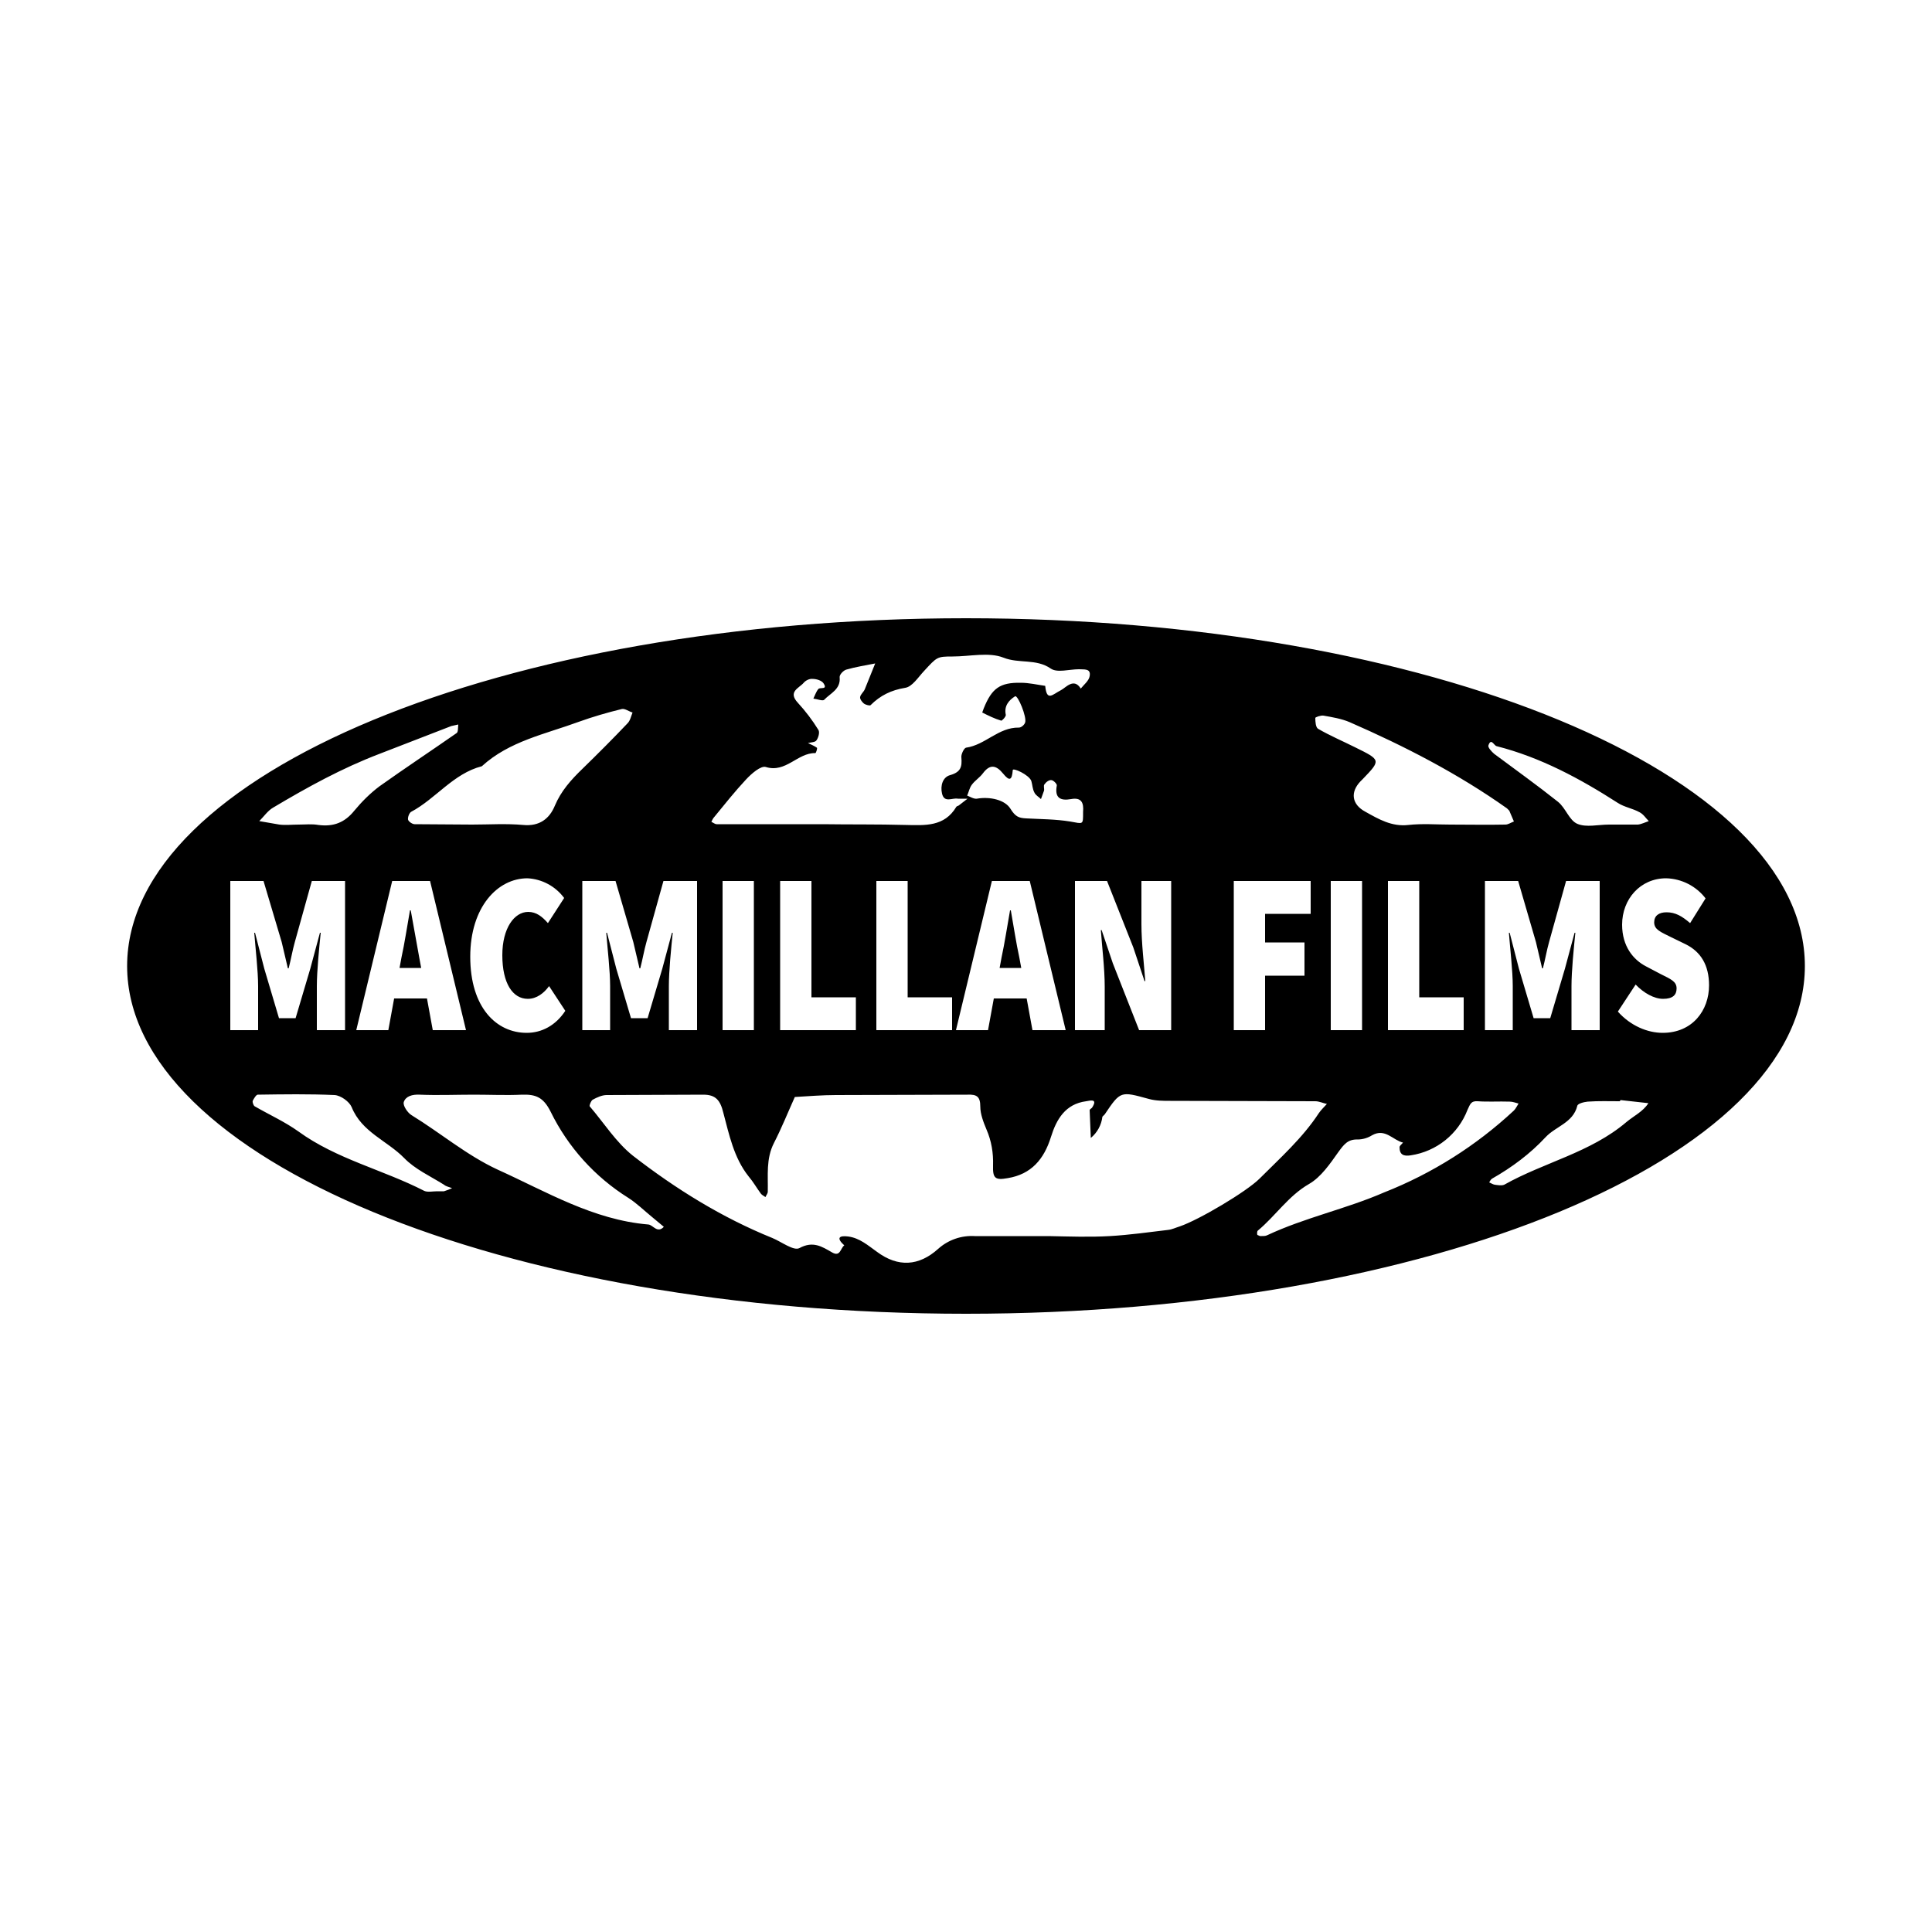
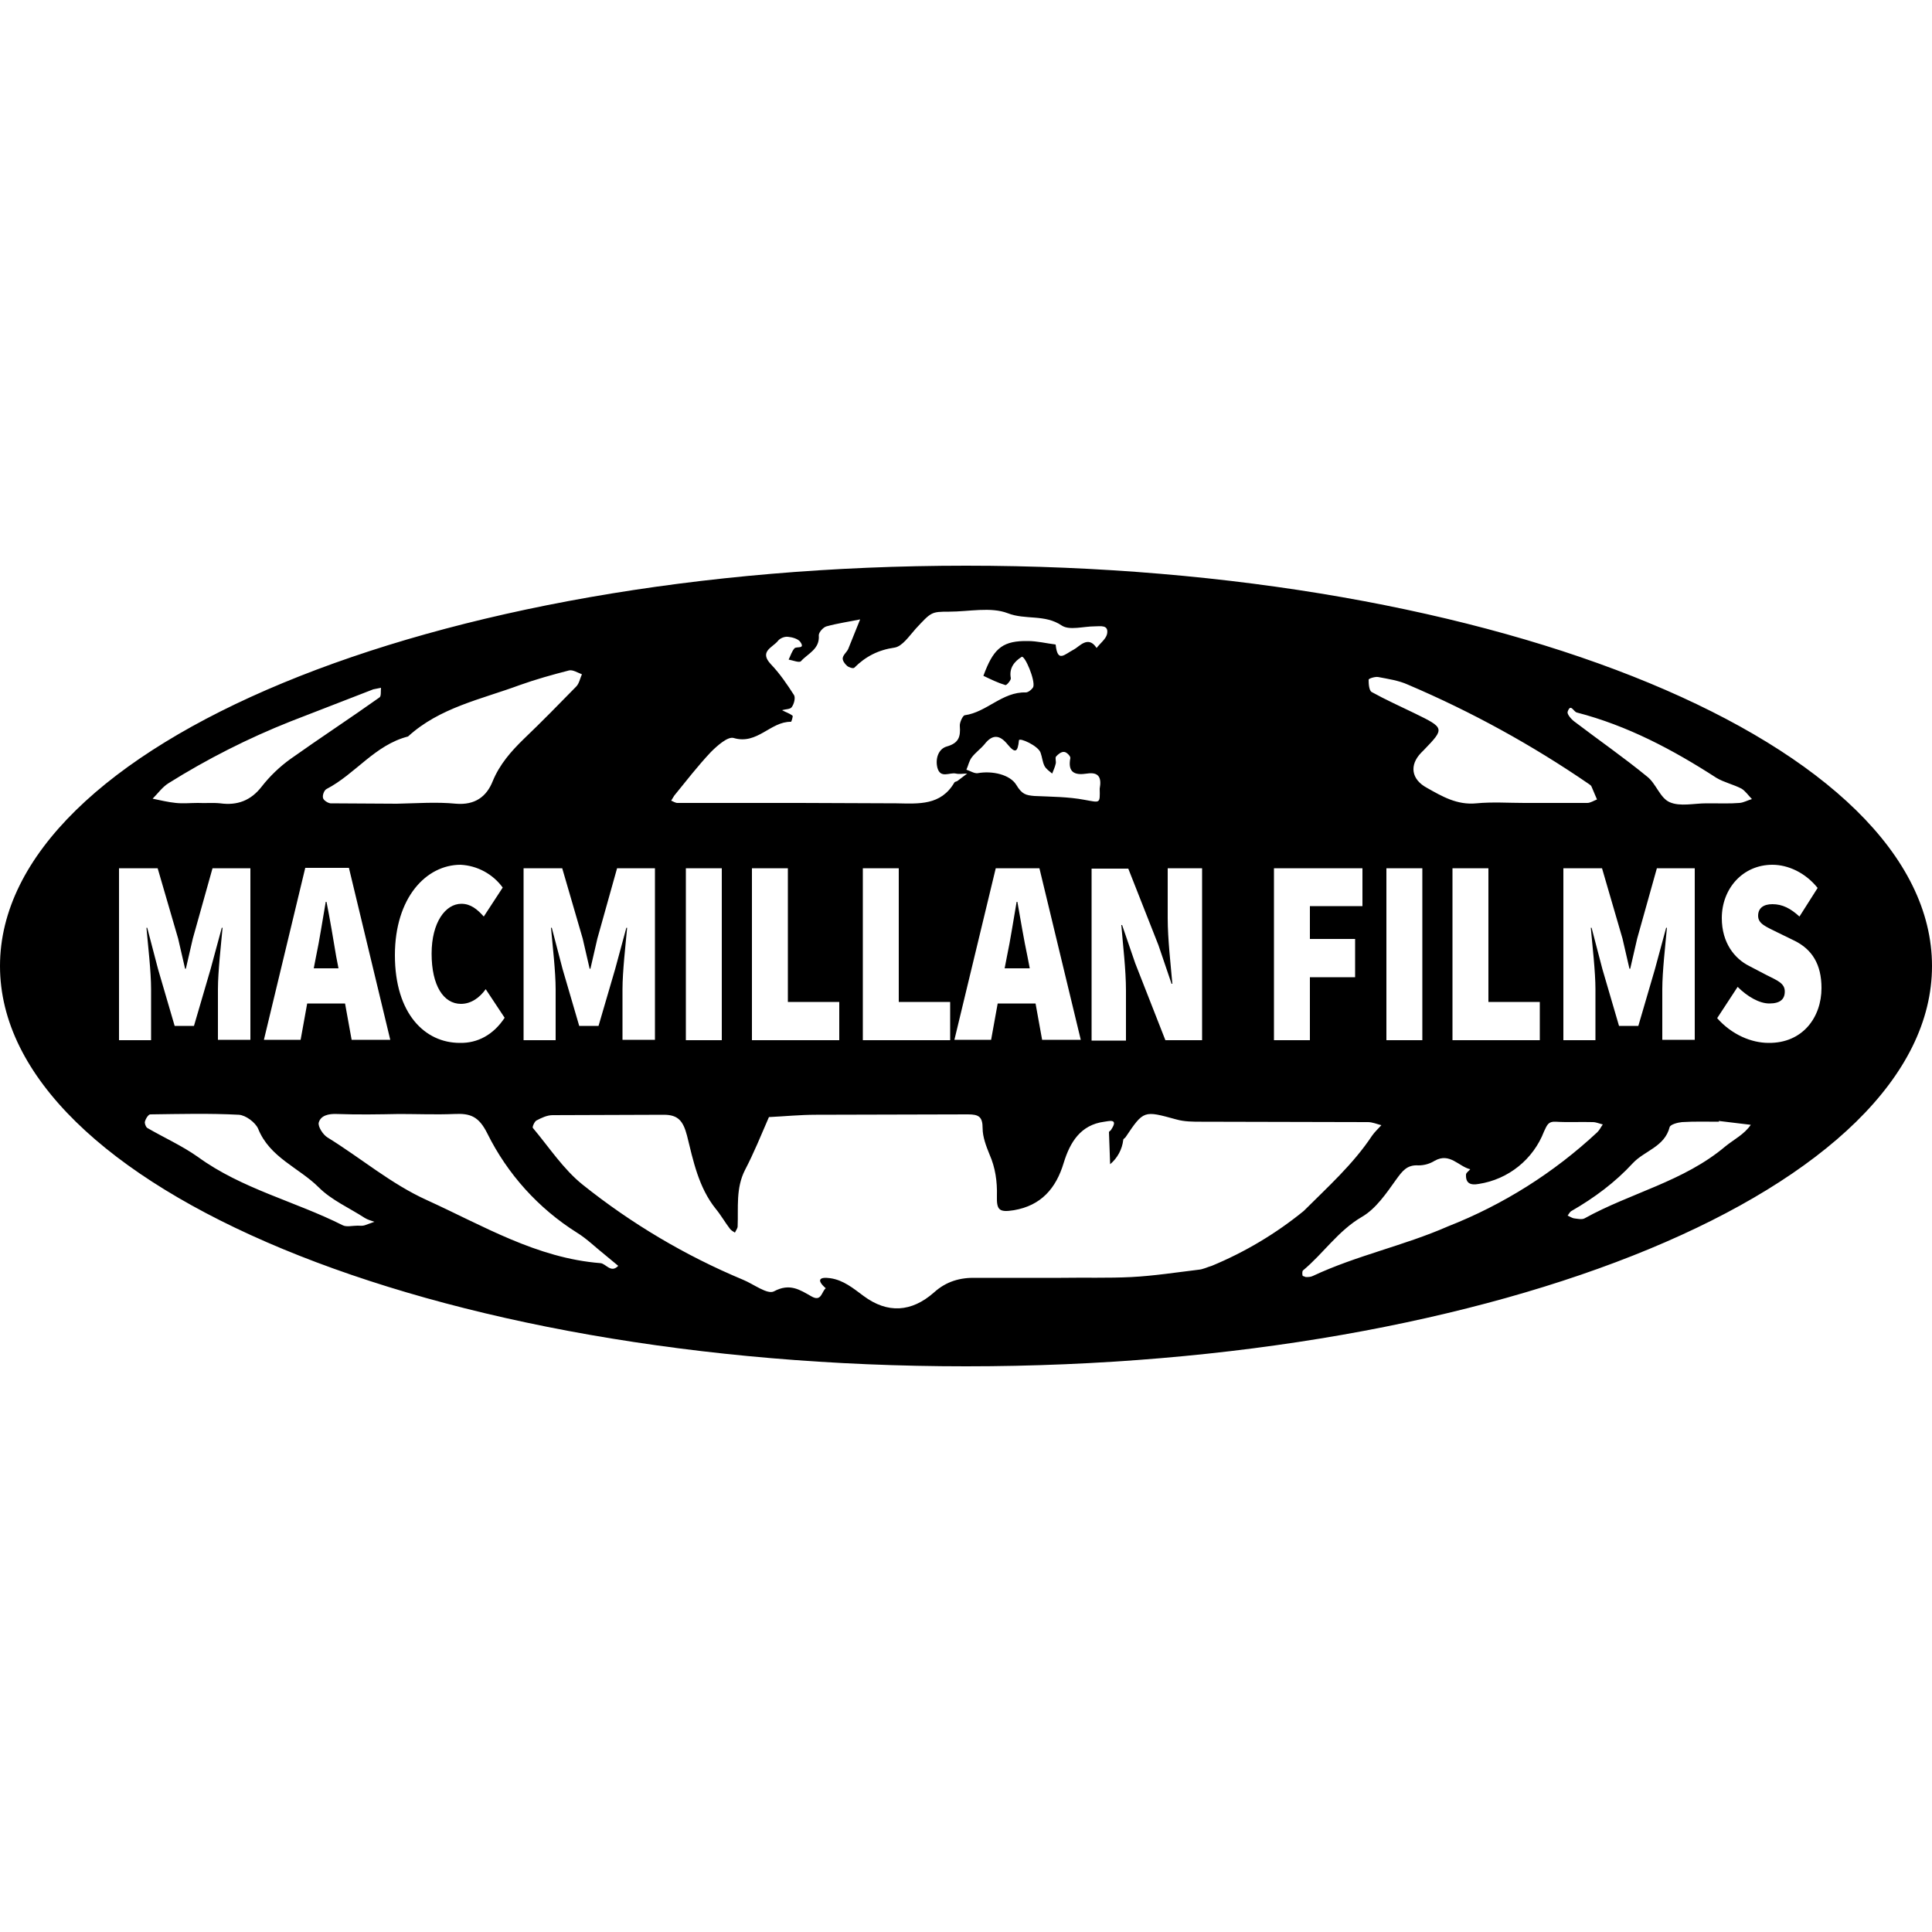
<svg xmlns="http://www.w3.org/2000/svg" viewBox="0 0 500 500">
-   <path d="M263.8 247.8l.5 2.7h-5.6l.5-2.7c.8-3.7 1.5-8.3 2.2-12.2h.2c.7 3.9 1.4 8.6 2.2 12.2zm-157.5-12.2h-.2c-.7 3.9-1.4 8.6-2.2 12.2l-.5 2.7h5.6l-.5-2.7-2.2-12.2zM467.1 250c0 49.7-97.2 90-217.1 90S32.9 299.7 32.9 250s97.2-90 217.1-90 217.1 40.3 217.1 90zM89.3 228h-8.6l-4.4 15.8c-.6 2.1-1 4.5-1.6 6.8h-.2l-1.6-6.8-4.7-15.8h-8.6v38.6h7.2v-11.4c0-3.9-.7-9.9-1-13.8h.2l2.4 9.3 3.8 12.8h4.3l3.8-12.8 2.5-9.3h.2c-.4 3.9-1 9.9-1 13.8v11.4h7.3V228zm31.3 38.6l-9.3-38.6h-9.8l-9.3 38.6h8.3l1.5-8.2h8.5l1.5 8.2h8.6zm25.7-5l-4.2-6.4c-1.3 1.8-3.2 3.3-5.5 3.3-3.9 0-6.6-4-6.6-11.3 0-7 3.1-11.2 6.7-11.2 2.1 0 3.6 1.2 5.1 2.9l4.2-6.5a12.6 12.6 0 0 0-9.5-5.1c-7.7 0-14.8 7.4-14.8 20.3 0 13.2 6.8 19.7 14.6 19.7 3.9 0 7.5-1.9 10-5.7zm34-33.6h-8.6l-4.4 15.8c-.6 2.1-1 4.5-1.6 6.8h-.2l-1.6-6.8-4.6-15.8h-8.6v38.6h7.2v-11.4c0-3.9-.7-9.9-1-13.8h.2l2.4 9.3 3.8 12.8h4.3l3.8-12.8 2.5-9.3h.2c-.4 3.9-1 9.9-1 13.8v11.4h7.3V228zm14.8 0H187v38.6h8.1V228zm26.5 30.1H210V228h-8.1v38.6h19.6v-8.5zm24.9 0h-11.6V228h-8.1v38.6h19.6v-8.5zm29.3 8.5l-9.3-38.6h-9.8l-9.3 38.6h8.3l1.5-8.2h8.5l1.5 8.2h8.6zm27.3-38.6h-7.7v11.2c0 4.8.7 10.6 1 14.7h-.2l-2.9-8.7-6.8-17.2h-8.3v38.6h7.7v-11.2c0-4.8-.7-10.3-1-14.7h.2l2.9 8.6 6.8 17.3h8.3V228zm36.1 0h-19.9v38.6h8.1v-14.1h10.2v-8.6h-10.2v-7.4h11.8V228zm13.3 0h-8.1v38.6h8.1V228zm26.4 30.1h-11.6V228h-8.1v38.6h19.6v-8.5zm35-30.1h-8.6l-4.4 15.8c-.6 2.1-1 4.5-1.6 6.8h-.2l-1.6-6.8-4.6-15.8h-8.6v38.6h7.2v-11.4c0-3.9-.7-9.9-1-13.8h.2l2.4 9.3 3.8 12.8h4.3l3.8-12.8 2.5-9.3h.2c-.4 3.9-1 9.9-1 13.8v11.4h7.3V228zm28.4 27c0-5.3-2.2-8.7-6-10.6l-3.7-1.8c-2.8-1.4-4.5-2-4.5-3.9 0-1.7 1.2-2.6 3.2-2.6 2.3 0 4 1 6.1 2.8l4-6.4a13.3 13.3 0 0 0-10.2-5.2c-6.7 0-11.4 5.4-11.4 12 0 5.6 2.9 9.1 6.2 10.8l3.8 2c2.6 1.3 4.1 1.9 4.1 3.7 0 1.7-1 2.7-3.5 2.7-2.3 0-5-1.5-7.1-3.7l-4.6 7c3.3 3.7 7.7 5.5 11.6 5.5 7.7 0 12-5.8 12-12.3zm-155.1 64.9c5.1-.3 10.1-1 15.1-1.6 1-.1 2-.6 3-.9 5-1.7 17.3-9 20.7-12.4 5.4-5.4 11.1-10.5 15.3-16.9.6-.9 1.4-1.6 2.1-2.4-1-.2-2-.7-3-.7l-37.5-.1c-1.9 0-3.8 0-5.6-.5-7.3-2-7.3-2.1-11.4 4l-.6.6a8.4 8.4 0 0 1-3 5.5l-.3-7.2c0-.2.4-.4.6-.6 1.7-2.6-.7-1.8-1.5-1.7-5.4.7-7.7 4.7-9.1 9.2-1.8 5.8-5.1 9.7-11.2 10.7-3.3.6-3.9 0-3.8-3.3.1-3.2-.4-6.3-1.7-9.3-.8-1.9-1.6-4-1.6-5.9 0-2.6-.9-3.2-3.3-3.1l-34.1.1c-3.5 0-7.1.3-10.6.5-1.8 4-3.4 8-5.4 11.9-2.1 4.1-1.5 8.4-1.6 12.6 0 .5-.4.9-.6 1.4-.4-.3-.9-.5-1.2-.9-1.1-1.5-2-3.1-3.2-4.5-3.8-4.8-5-10.8-6.5-16.4-.8-3.3-2-4.7-5.2-4.7l-25 .1c-1.2 0-2.5.6-3.6 1.2-.4.2-.9 1.4-.8 1.7 3.7 4.3 6.8 9.3 11.2 12.8 11.1 8.6 23 16 36.1 21.3 2.4 1 5.5 3.4 7 2.6 3.5-1.9 5.8-.4 8.4 1.1 2.2 1.3 2.2-1.1 3.2-1.8-2.1-1.9-1.4-2.6 1-2.3 3 .4 5.1 2.3 7.5 4 5.4 4 10.8 3.7 15.8-.8a13 13 0 0 1 9.5-3.3h19.1c5.3.1 10.5.3 15.8 0zm-52.8-106.4c5 .1 10 .5 13.1-4.7.1-.2.5-.2.7-.4l2.2-1.7h-2.5c-1.4-.3-3.5 1.2-4.1-1.3-.5-2.1.2-4.3 2.1-4.8 2.8-.8 3.1-2.2 2.9-4.6-.1-.8.7-2.4 1.2-2.5 5-.7 8.4-5.3 13.7-5.2.6 0 1.4-.7 1.6-1.3.5-1.4-1.9-7.2-2.6-6.8-1.6 1-2.9 2.5-2.4 4.8.1.4-1 1.6-1.2 1.5-1.7-.5-3.3-1.3-4.9-2.1l.4-1.1c2.1-5.2 4.2-6.7 9.6-6.6 2.1 0 4.2.5 6.3.8.4 4.2 1.9 2.2 4.1 1.1 1.2-.6 3.3-3.3 5.1-.4.8-1 2.1-2 2.3-3.2.4-2.1-1.5-1.7-2.8-1.8-2.5 0-5.6 1-7.3-.2-3.8-2.6-8.2-1.2-12.2-2.8-3.8-1.5-8.7-.3-13.2-.3-4 0-4 .1-7.4 3.8-1.5 1.6-3 4-4.8 4.3-3.7.6-6.5 2-9 4.5-.2.2-1.3-.1-1.7-.4-.5-.4-1.1-1.2-1-1.7.1-.7.9-1.3 1.2-2l2.7-6.7c-2.5.5-5.1.9-7.5 1.6-.7.2-1.8 1.3-1.7 2 .3 3.1-2.4 4.1-4 5.8-.4.4-1.8-.2-2.8-.3.4-.8.7-1.8 1.3-2.5.5-.5 2.5.3 1.3-1.5-.5-.7-1.8-1.1-2.8-1.1-.8-.1-1.8.4-2.3 1-1.2 1.4-4.2 2.3-1.5 5.2a46 46 0 0 1 5.3 7c.4.6 0 2-.5 2.7-.3.5-1.4.5-2.2.7.8.4 1.6.7 2.3 1.2.2.1-.2 1.4-.4 1.4-4.6-.1-7.6 5.2-12.8 3.6-1.3-.4-3.7 1.7-5.1 3.2-2.9 3.1-5.6 6.5-8.3 9.8-.3.3-.5.8-.7 1.2.5.2.9.6 1.4.6h27.4c7.1.1 14.3 0 21.5.2zm-125.8 69.8c-1.9-.1-3.6.4-4.1 1.9-.3.9 1 2.8 2 3.4 7.5 4.6 14.3 10.4 22.3 14.1 12.6 5.7 24.7 13 39 14.2 1.2.1 2.3 2.4 4 .6l-3-2.5c-2.1-1.7-4-3.6-6.2-5a54.7 54.7 0 0 1-20.1-22.3c-1.9-3.8-3.9-4.5-7.4-4.4-4.1.2-8.3 0-12.4 0-4.7 0-9.4.2-14.1 0zm26.8-69.8c4.2.4 6.8-1.6 8.2-5 1.6-3.8 4.2-6.7 7.1-9.5 4-3.9 7.9-7.8 11.7-11.8.7-.7.9-1.8 1.3-2.8-1-.3-2-1.1-2.8-.9-3.7.9-7.5 2-11.1 3.3-8.7 3.2-18 5-25.1 11.5-7.4 1.9-11.9 8.4-18.3 11.8-.5.3-.9 1.4-.8 2 .1.5 1.1 1.2 1.7 1.2l14.9.1c4.3 0 8.8-.3 13.2.1zm254.2-.1c.7 0 1.4-.5 2.2-.8l-1.2-2.8-.6-.6c-12.7-9-26.5-16.1-40.7-22.3-2.1-.9-4.5-1.3-6.8-1.7-.7-.1-2.1.4-2.1.6 0 1 .1 2.4.7 2.8 3.1 1.8 6.4 3.2 9.6 4.8 6.7 3.3 6.7 3.3 2 8.2l-.6.6c-2.7 2.8-2.3 6 1.3 7.9 3.4 1.9 6.8 3.9 11.1 3.4 3.6-.4 7.2-.1 10.8-.1 4.9 0 9.6.1 14.3 0zm-61.7 106.3c9.8-4.6 20.4-6.8 30.3-11.1a106.6 106.6 0 0 0 33.6-21.2c.5-.5.8-1.2 1.2-1.8-.8-.2-1.5-.5-2.3-.5-2.8-.1-5.6.1-8.3-.1-1.7-.1-1.9.7-2.6 2.2a18.7 18.7 0 0 1-14.7 11.8c-1.9.3-2.9-.2-2.9-2.1 0-.4.6-.8.9-1.2-2.6-.6-4.6-3.8-8-1.9a7.2 7.2 0 0 1-3.7 1.1c-2.6-.1-3.6 1.3-5 3.2-2.2 3.1-4.5 6.5-7.6 8.3-5.4 3.1-8.7 8.3-13.3 12.1-.2.2-.2.8-.1 1.1l.7.3c.8 0 1.4 0 1.8-.2zm-213-11.4a18 18 0 0 0 2.1-.8c-.7-.3-1.5-.4-2.1-.9-3.5-2.2-7.5-4-10.3-6.9-4.4-4.5-11-6.7-13.6-13.2-.6-1.4-2.8-3-4.4-3.1-6.6-.3-13.2-.2-19.9-.1-.4 0-1 1-1.3 1.6-.1.4.2 1.2.5 1.4 3.8 2.2 7.8 4 11.3 6.5 9.9 7.2 21.9 9.9 32.6 15.4.9.4 2.2.1 3.3.1h1.8zm-32.5-94.8c3.9.5 6.8-.6 9.3-3.7 1.9-2.3 4.1-4.5 6.5-6.3 6.6-4.7 13.4-9.2 20-13.8.4-.3.3-1.4.4-2.2l-1.8.4-18.6 7.2c-9.7 3.7-18.6 8.6-27.5 13.9-1.4.8-2.4 2.3-3.6 3.5l5.2.9c1.6.2 3.3 0 5 0 1.8 0 3.4-.2 5.1.1zM419.2 285c-2.8 0-5.5-.1-8.3.1-1 .1-2.6.5-2.7 1.1-1.1 4.4-5.6 5.3-8.2 8.1-4 4.3-8.7 7.8-13.8 10.7-.4.2-.6.7-.8 1 .5.2.9.5 1.4.6.8.1 1.8.3 2.5 0 10.3-5.8 22.3-8.3 31.6-16.2 1.9-1.6 4.3-2.7 5.7-4.9l-7.2-.8-.2.3zm4.7-71.6c.9-.1 1.9-.6 2.8-.9-.8-.8-1.4-1.8-2.4-2.3-1.8-1-3.9-1.3-5.6-2.4-9.8-6.3-20-11.8-31.4-14.7-.7-.2-1.4-2.2-2.1-.2-.2.5.8 1.6 1.5 2.2 5.5 4.1 11.1 8.1 16.5 12.4 2 1.6 2.9 4.8 5 5.7 2.3 1 5.4.2 8.2.2h7.5zm-146.7-6.6c-2.8.5-4.3-.3-3.7-3.5.1-.4-.9-1.4-1.4-1.4-.6-.1-1.4.5-1.8 1.1-.3.3 0 1.1-.1 1.6l-.8 2.2c-.6-.6-1.4-1-1.7-1.7-.5-.9-.5-2-.8-3-.6-1.6-4.8-3.5-4.8-2.8-.2 2.6-.8 3-2.5.9-1.8-2.2-3.4-2.5-5.2-.1-.8 1.1-2.1 1.9-2.9 3-.6.8-.8 1.9-1.2 2.8.8.3 1.7.9 2.5.8 3.4-.6 7.3.3 8.7 2.6 1.3 2.1 2.2 2.4 4.1 2.5 3.8.2 7.6.2 11.3.8 3.5.6 3.4 1 3.4-2.5.2-2.3-.4-3.8-3.1-3.3z" />
+   <path d="M265.9 247.5l.6 3.1H260l.6-3.1c.9-4.2 1.7-9.6 2.5-14.1h.2c.8 4.5 1.7 9.9 2.6 14.1zM84.5 233.4h-.2c-.8 4.5-1.6 9.9-2.5 14.1l-.6 3.1h6.4l-.6-3.1c-.7-4.2-1.6-9.6-2.5-14.1zM500 250c0 57.2-111.9 103.6-250 103.6S0 307.2 0 250s111.9-103.6 250-103.6S500 192.8 500 250zM64.9 224.7H55l-5.1 18.2-1.8 7.8h-.2l-1.8-7.8-5.3-18.2h-10v44.5h8.3V256c0-4.5-.8-11.4-1.2-15.9h.2l2.8 10.7 4.3 14.7h5l4.3-14.7 2.9-10.7h.2c-.4 4.4-1.2 11.4-1.2 15.9v13.1h8.4v-44.4zm36.1 44.4l-10.7-44.5H79l-10.7 44.5h9.5l1.7-9.4h9.8l1.7 9.4h10zm29.6-5.7l-4.9-7.4c-1.5 2.1-3.7 3.8-6.4 3.8-4.5 0-7.6-4.7-7.6-13 0-8.1 3.6-12.9 7.7-12.9 2.4 0 4.1 1.4 5.8 3.3l4.9-7.5a14.4 14.4 0 0 0-10.9-5.9c-8.9 0-17 8.5-17 23.4 0 15.2 7.8 22.7 16.8 22.7 4.6.1 8.7-2.1 11.6-6.5zm39.1-38.7h-10l-5.1 18.2-1.8 7.8h-.2l-1.8-7.8-5.3-18.2h-10v44.5h8.3V256c0-4.5-.8-11.4-1.2-15.9h.2l2.8 10.7 4.3 14.7h5l4.3-14.7 2.9-10.7h.2c-.4 4.4-1.2 11.4-1.2 15.9v13.1h8.4v-44.4zm17.1 0h-9.3v44.5h9.3v-44.5zm30.4 34.6h-13.3v-34.6h-9.3v44.5h22.6v-9.9zm28.7 0h-13.3v-34.6h-9.3v44.5h22.6v-9.9zm33.8 9.8L269 224.7h-11.3L247 269.1h9.5l1.7-9.4h9.8l1.7 9.4h10zm31.4-44.4h-8.9v12.9c0 5.5.8 12.2 1.2 17h-.2l-3.4-10-7.8-19.8h-9.5v44.5h8.9v-12.9c0-5.5-.8-11.9-1.2-17h.2l3.4 9.9 7.8 19.9h9.5v-44.5zm41.6 0h-23v44.5h9.3v-16.3h11.7V243H339v-8.5h13.6v-9.8zm15.4 0h-9.3v44.5h9.3v-44.5zm30.4 34.6h-13.3v-34.6h-9.3v44.5h22.6v-9.9zm40.3-34.6h-10l-5.1 18.2-1.8 7.8h-.2l-1.8-7.8-5.3-18.2h-10v44.5h8.3V256c0-4.5-.8-11.4-1.2-15.9h.2l2.8 10.7 4.3 14.7h5l4.3-14.7 2.9-10.7h.2c-.4 4.4-1.2 11.4-1.2 15.9v13.1h8.4v-44.4zm32.6 31c0-6.2-2.5-10-6.9-12.2l-4.3-2.1c-3.2-1.6-5.2-2.3-5.2-4.4 0-2 1.4-3 3.7-3 2.6 0 4.7 1.1 7 3.2l4.7-7.4c-3.2-4-7.7-6-11.7-6-7.7 0-13.1 6.2-13.1 13.8 0 6.4 3.3 10.5 7.1 12.4l4.4 2.3c3 1.5 4.8 2.2 4.8 4.3 0 2-1.2 3.1-4 3.1-2.6 0-5.7-1.8-8.2-4.3l-5.3 8.1c3.8 4.3 8.9 6.4 13.3 6.4 8.8.1 13.7-6.6 13.7-14.2zm-178.6 74.8c5.8-.3 11.6-1.2 17.4-1.9 1.2-.1 2.3-.7 3.4-1a95.6 95.6 0 0 0 23.8-14.2c6.2-6.2 12.8-12.1 17.7-19.5.7-1 1.6-1.8 2.4-2.7-1.2-.3-2.3-.8-3.5-.8l-43.1-.1c-2.2 0-4.4 0-6.5-.6-8.4-2.3-8.4-2.4-13.1 4.6-.2.3-.6.4-.6.7a9.7 9.7 0 0 1-3.4 6.3l-.3-8.3c0-.2.5-.4.6-.7 2-3-.8-2.1-1.8-2-6.2.8-8.9 5.4-10.5 10.6-2 6.7-5.9 11.1-12.9 12.3-3.8.6-4.5 0-4.4-3.7.1-3.7-.4-7.3-1.9-10.7-.9-2.2-1.8-4.6-1.8-6.8 0-3-1-3.6-3.8-3.6l-39.3.1c-4.1 0-8.1.4-12.2.6-2 4.6-3.9 9.3-6.2 13.7-2.4 4.7-1.7 9.7-1.9 14.6 0 .5-.5 1.1-.7 1.6-.5-.3-1-.6-1.3-1-1.3-1.7-2.3-3.5-3.7-5.2-4.4-5.5-5.8-12.4-7.4-18.9-1-3.8-2.3-5.4-6-5.4l-28.8.1c-1.4 0-2.9.7-4.2 1.4-.5.3-1.1 1.7-.9 1.9 4.2 5 7.9 10.7 12.9 14.7a173.5 173.5 0 0 0 41.5 24.6c2.7 1.1 6.3 3.9 8 3 4.1-2.2 6.7-.4 9.7 1.3 2.6 1.5 2.6-1.2 3.7-2.1-2.5-2.2-1.6-3 1.2-2.6 3.4.5 5.9 2.6 8.6 4.6 6.2 4.6 12.4 4.2 18.2-.9 3.2-2.9 6.8-3.9 10.9-3.8h22c6.1-.1 12.2.1 18.2-.2zM232 207.9c5.8.1 11.5.6 15-5.4.1-.2.5-.2.8-.4l2.5-1.9c-1 0-2 .2-2.9 0-1.6-.4-4 1.4-4.8-1.5-.6-2.4.3-4.9 2.4-5.5 3.2-.9 3.6-2.6 3.4-5.3-.1-.9.8-2.8 1.3-2.8 5.7-.8 9.7-6.1 15.8-5.9.6 0 1.6-.8 1.9-1.4.6-1.7-2.2-8.3-3-7.8-1.9 1.2-3.3 2.9-2.8 5.5.1.5-1.1 1.9-1.4 1.8-2-.6-3.8-1.5-5.7-2.4l.5-1.3c2.4-6 4.8-7.8 11-7.7 2.4 0 4.8.6 7.2.9.5 4.8 2.2 2.6 4.7 1.3 1.4-.7 3.7-3.8 5.9-.4.9-1.2 2.4-2.3 2.7-3.6.5-2.5-1.7-2-3.2-2-2.9 0-6.5 1.1-8.5-.2-4.4-3-9.4-1.4-14-3.2-4.4-1.7-10.1-.4-15.2-.4-4.6 0-4.6.1-8.6 4.4-1.7 1.9-3.5 4.6-5.5 4.9-4.2.6-7.5 2.3-10.4 5.2-.3.3-1.5-.1-1.9-.5-.6-.5-1.2-1.4-1.1-2 .1-.8 1-1.5 1.4-2.3l3.1-7.7c-2.9.6-5.8 1-8.7 1.8-.8.2-2 1.5-2 2.3.3 3.6-2.8 4.7-4.6 6.7-.4.5-2.1-.2-3.2-.4.5-1 .8-2.1 1.5-2.9.5-.6 2.9.3 1.5-1.7-.6-.8-2.1-1.2-3.2-1.3-.9-.1-2.1.4-2.6 1.1-1.4 1.7-4.9 2.7-1.8 6 2.3 2.4 4.2 5.2 6 8 .4.7 0 2.3-.6 3.1-.4.6-1.6.5-2.5.8.9.5 1.9.8 2.7 1.4.2.1-.3 1.7-.4 1.6-5.3-.1-8.7 6-14.8 4.2-1.5-.5-4.3 2-5.9 3.6-3.4 3.6-6.4 7.5-9.5 11.3l-.8 1.3c.5.2 1.1.6 1.6.6h31.6l25.1.1zM87.2 288.3c-2.2-.1-4.2.4-4.7 2.2-.3 1 1.1 3.2 2.3 3.9 8.6 5.3 16.4 12 25.7 16.2 14.5 6.6 28.4 15 44.9 16.3 1.4.1 2.7 2.7 4.6.7l-3.5-2.9c-2.4-1.9-4.6-4.1-7.2-5.7a63.8 63.8 0 0 1-23.2-25.7c-2.2-4.4-4.4-5.2-8.5-5-4.8.2-9.6 0-14.3 0-5.2.1-10.7.2-16.1 0zM118 208c4.9.4 7.9-1.8 9.5-5.8 1.8-4.4 4.8-7.8 8.1-11 4.6-4.4 9.1-9 13.5-13.5.8-.8 1-2.1 1.5-3.2-1.1-.4-2.3-1.2-3.3-1-4.3 1.1-8.6 2.3-12.8 3.8-10 3.7-20.7 5.8-28.9 13.3-8.6 2.2-13.6 9.7-21.1 13.6-.6.3-1.1 1.6-.9 2.3.1.6 1.2 1.3 1.9 1.4l17.2.1c5.1-.1 10.3-.5 15.3 0zm292.8-.2c.8 0 1.7-.6 2.5-.9l-1.4-3.3c-.1-.3-.4-.5-.7-.7a269.4 269.4 0 0 0-46.8-25.7c-2.4-1.1-5.2-1.5-7.8-2-.8-.1-2.4.4-2.4.7 0 1.1.1 2.8.8 3.2 3.6 2 7.4 3.7 11.1 5.5 7.8 3.8 7.8 3.9 2.4 9.5l-.7.7c-3.1 3.2-2.6 6.9 1.5 9.1 3.9 2.2 7.8 4.5 12.8 4 4.1-.4 8.3-.1 12.4-.1h16.3zm-71 122.4c11.3-5.3 23.5-7.8 34.9-12.8a122 122 0 0 0 38.7-24.4c.6-.6.9-1.3 1.4-2-.9-.2-1.7-.6-2.6-.6-3.2-.1-6.4.1-9.6-.1-1.9-.1-2.2.8-3 2.5a21.6 21.6 0 0 1-16.9 13.6c-2.2.4-3.4-.2-3.3-2.4 0-.5.7-.9 1.1-1.4-3-.7-5.3-4.4-9.2-2.2a7.9 7.9 0 0 1-4.2 1.2c-3-.2-4.2 1.5-5.8 3.7-2.5 3.5-5.2 7.5-8.8 9.6-6.2 3.6-10 9.5-15.3 13.9-.2.2-.2.9-.1 1.3 0 .2.5.2.8.4.7 0 1.3 0 1.9-.3zM94.4 317.1l2.5-.9c-.8-.3-1.7-.5-2.5-1-4-2.6-8.6-4.6-11.9-7.9-5.1-5.1-12.7-7.7-15.7-15.2-.7-1.6-3.2-3.5-5-3.6-7.6-.4-15.2-.2-22.9-.1-.5 0-1.2 1.1-1.4 1.9-.1.4.2 1.3.6 1.6 4.3 2.5 9 4.6 13.1 7.5 11.4 8.3 25.2 11.5 37.5 17.7 1 .5 2.5.1 3.8.1.7 0 1.3.1 1.9-.1zM57 207.9c4.4.6 7.9-.7 10.7-4.3 2.1-2.7 4.7-5.2 7.5-7.2 7.6-5.4 15.4-10.5 23-15.9.5-.3.3-1.7.4-2.5l-2 .4-21.4 8.3a195.2 195.2 0 0 0-31.6 16c-1.6 1-2.7 2.6-4.1 4 2 .4 4 .9 6 1.1 1.9.2 3.8 0 5.7 0 2 .1 3.9-.1 5.8.1zm387.9 82.4c-3.2 0-6.4-.1-9.6.1-1.1.1-3 .6-3.2 1.3-1.3 5.1-6.5 6.1-9.5 9.3-4.6 5-10 9-15.9 12.4-.4.2-.7.8-1 1.2.5.2 1.1.6 1.6.7.9.1 2.1.4 2.8 0 11.9-6.6 25.6-9.5 36.4-18.6 2.2-1.8 4.9-3.1 6.6-5.6l-8.3-1 .1.2zm5.3-82.5c1.1-.1 2.1-.7 3.2-1-.9-.9-1.7-2.1-2.7-2.7-2.1-1.1-4.5-1.6-6.5-2.8-11.3-7.3-23-13.5-36.1-16.9-.9-.2-1.6-2.5-2.4-.2-.2.6.9 1.9 1.7 2.5 6.3 4.8 12.8 9.3 18.9 14.3 2.3 1.8 3.3 5.5 5.8 6.6 2.7 1.2 6.3.3 9.5.3h1c2.5 0 5.1.1 7.6-.1zm-168.9-7.6c-3.2.5-5-.3-4.3-4 .1-.5-1-1.6-1.6-1.6-.7-.1-1.6.6-2.1 1.2-.3.4.1 1.3-.1 1.9-.2.9-.6 1.7-.9 2.5-.7-.6-1.6-1.2-2-2-.5-1-.6-2.3-1-3.4-.6-1.8-5.5-4-5.6-3.2-.3 3-.9 3.5-2.9 1.1-2-2.5-3.9-2.8-6-.1-1 1.2-2.4 2.2-3.3 3.4-.7.9-.9 2.1-1.4 3.2 1 .3 2 1 2.9.9 3.9-.7 8.4.4 10 3 1.5 2.5 2.5 2.7 4.7 2.9 4.4.2 8.8.2 13 1 4 .7 4 1.1 3.9-2.9.5-2.7-.1-4.4-3.3-3.9z" />
</svg>
